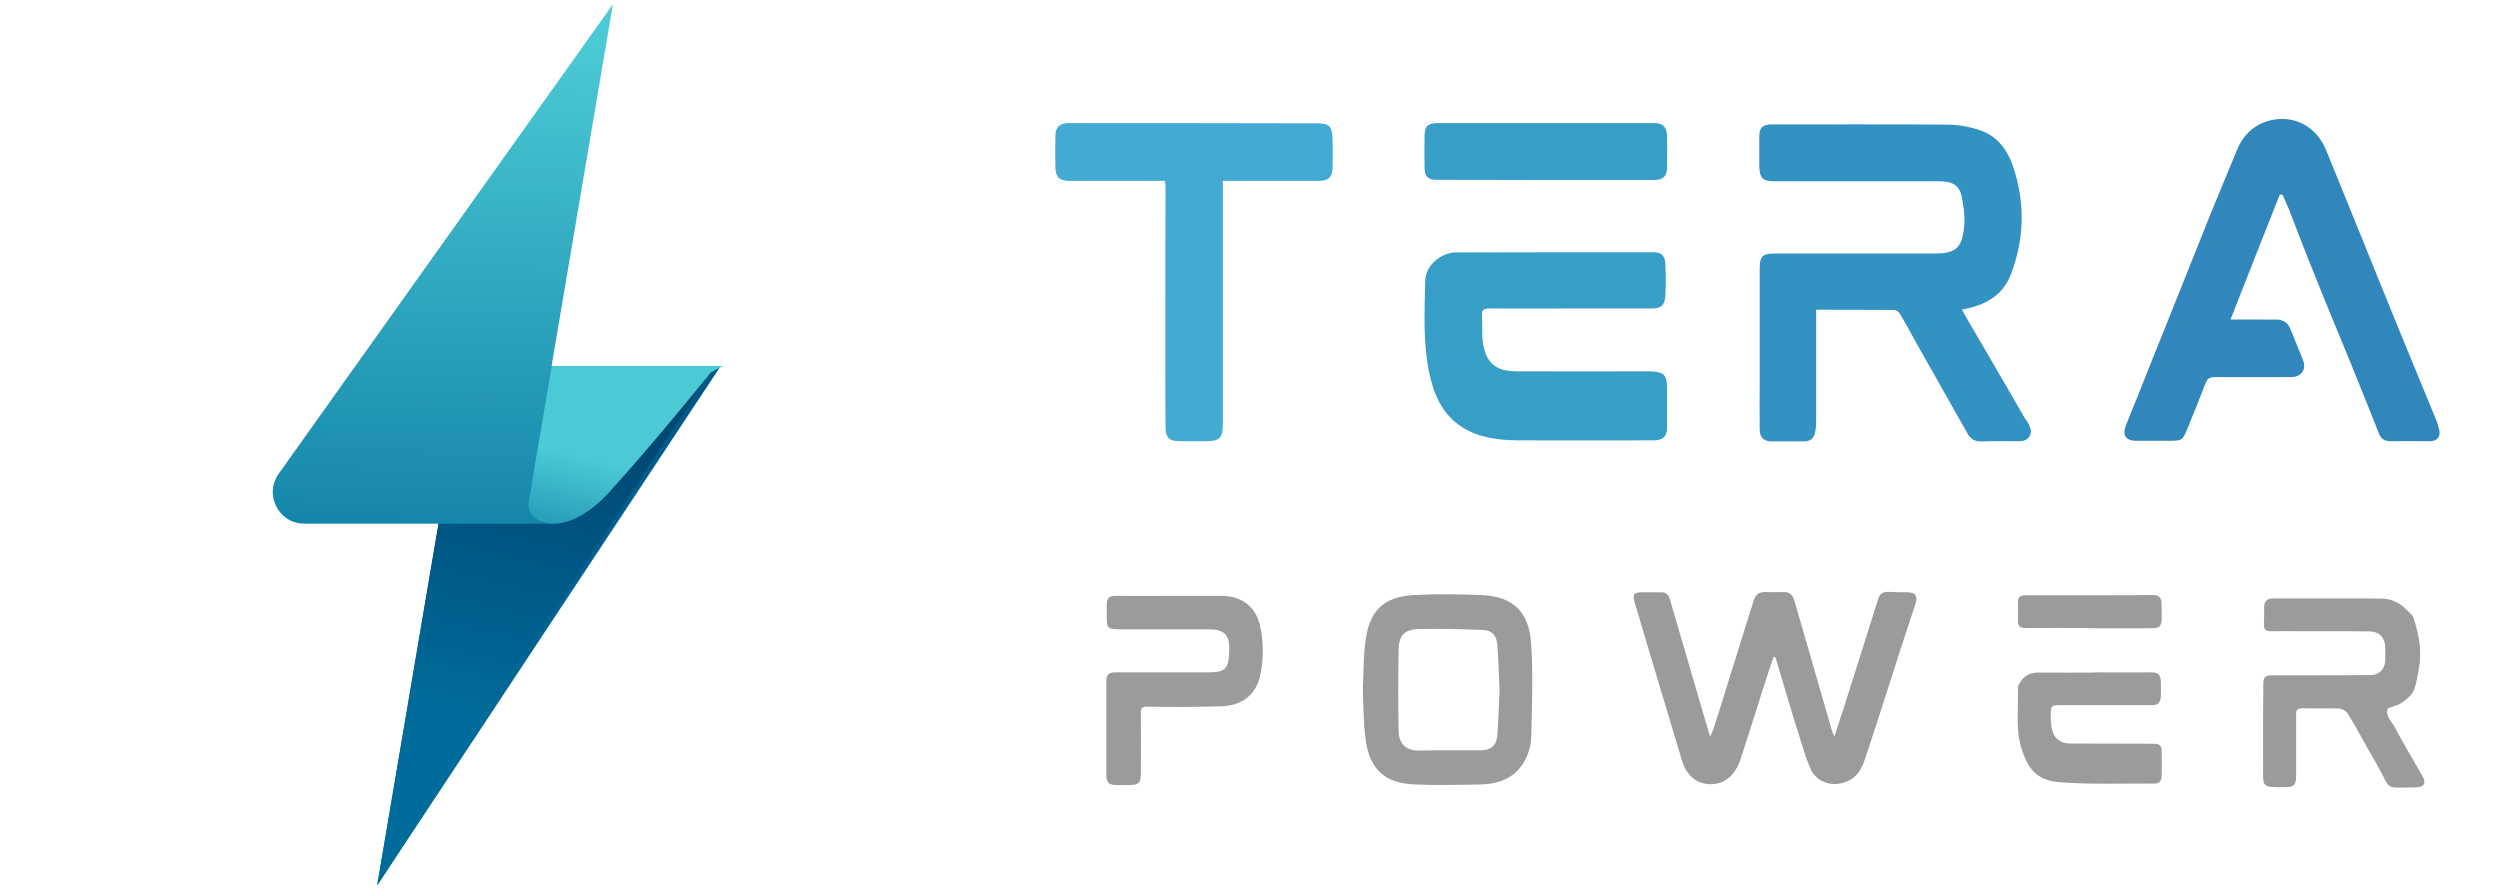
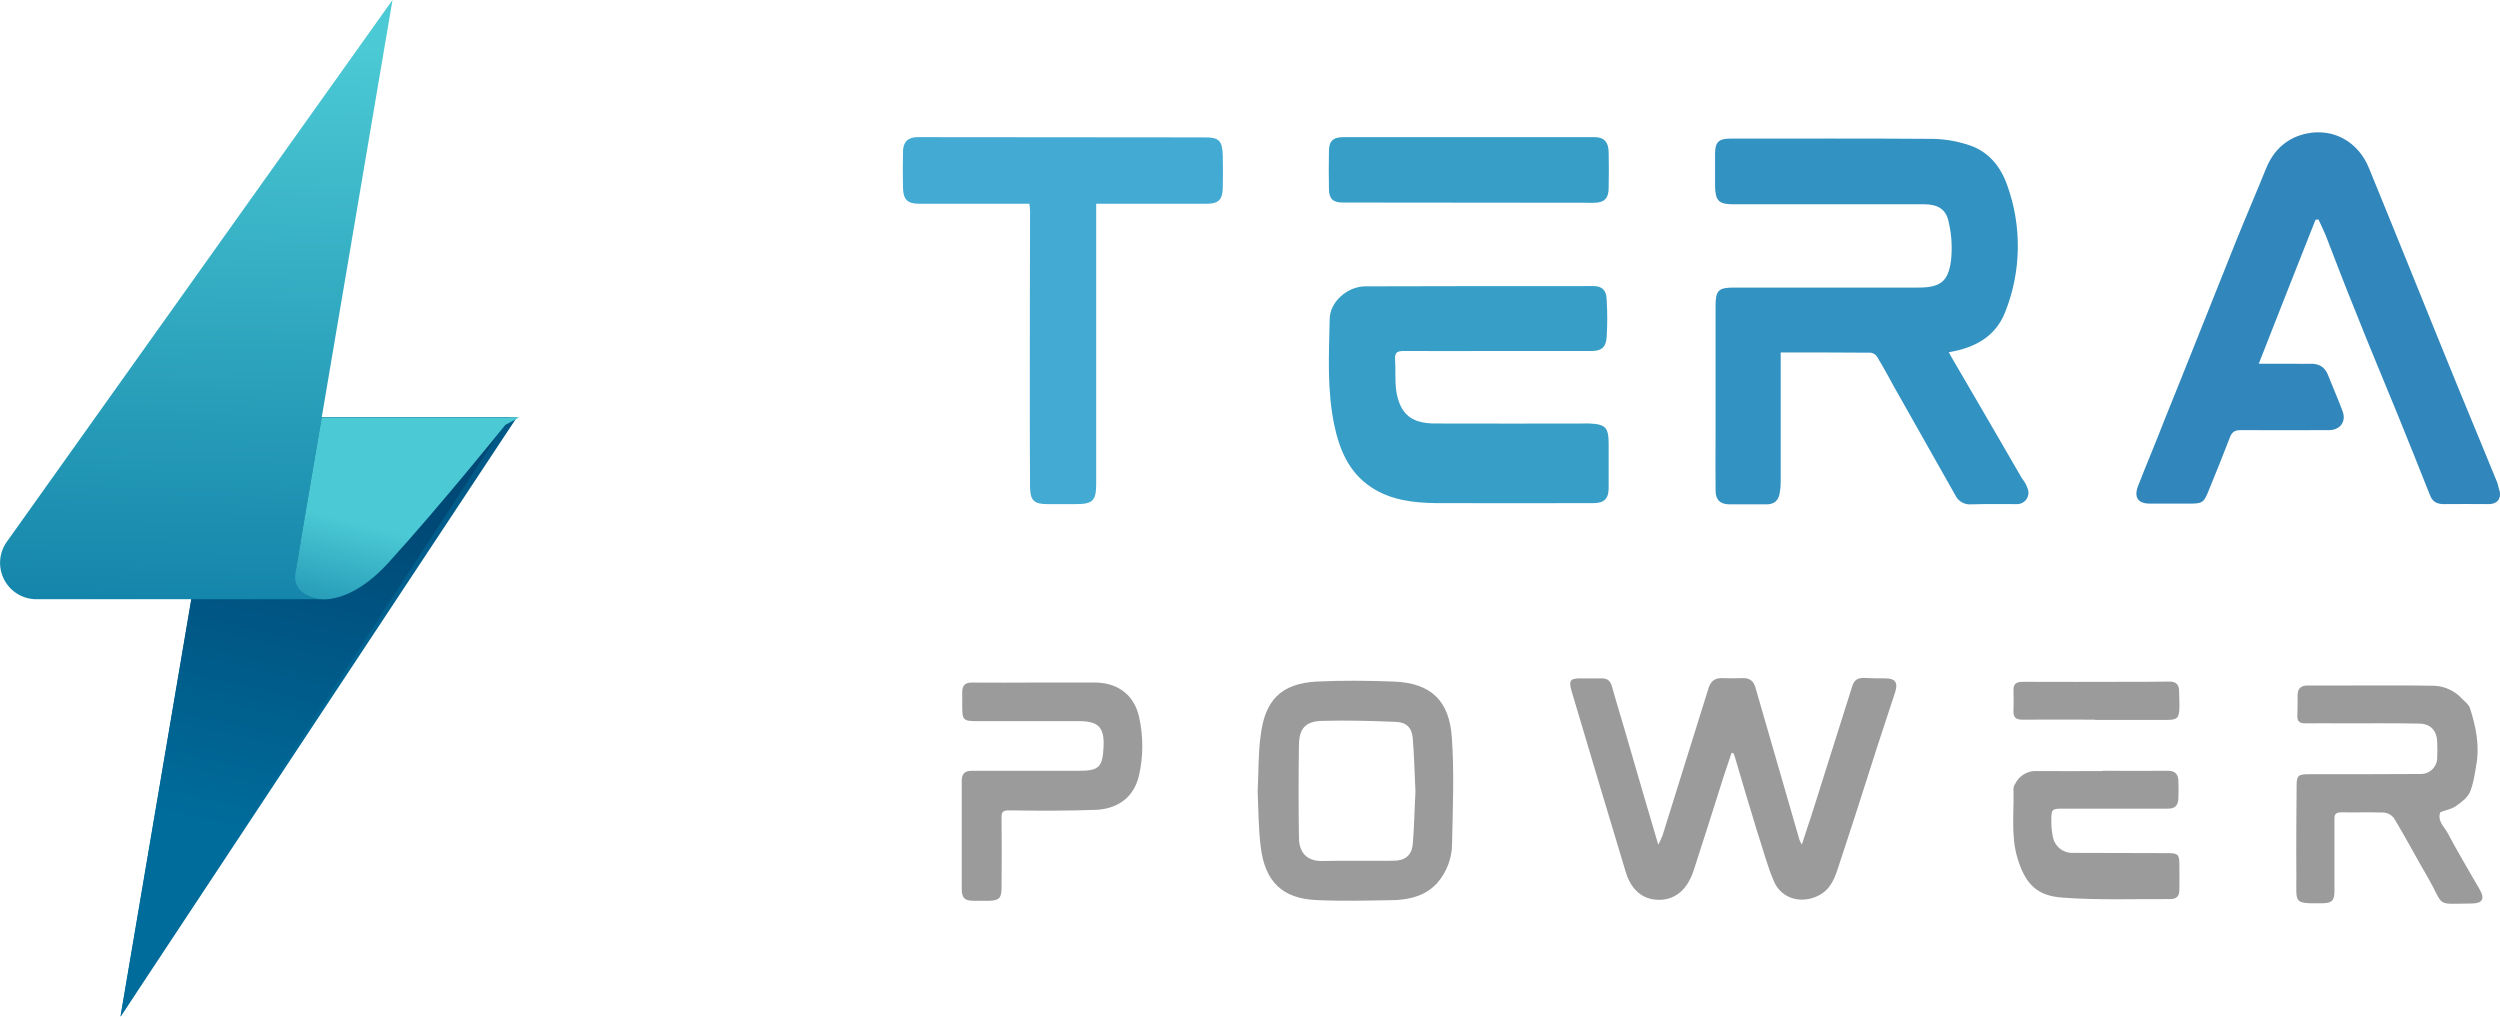
- <svg xmlns="http://www.w3.org/2000/svg" version="1.1" id="Layer_1" x="0px" y="0px" viewBox="0 0 1173.5 416.8" style="enable-background:new 0 0 1173.5 416.8;" xml:space="preserve">
-   <style type="text/css">
- 	.st0{fill:none;stroke:#000000;stroke-width:0.5;stroke-linecap:round;stroke-linejoin:round;}
- 	.st1{fill:#3187BC;}
- 	.st2{fill:#9B9B9B;}
- 	.st3{fill:#3292C1;}
- 	.st4{fill:#369EC7;}
- 	.st5{fill:#42AAD3;}
- 	.st6{fill:url(#SVGID_1_);}
- 	.st7{fill:url(#SVGID_2_);}
- 	.st8{fill:url(#SVGID_3_);}
- 	.st9{fill:url(#SVGID_4_);}
- 	.st10{fill:url(#SVGID_5_);}
- </style>
-   <path class="st0" d="M718.4,12.1" />
-   <path class="st0" d="M-189.7,67.4" />
-   <g id="XMLID_2_">
-     <g>
-       <path class="st1" d="M1145.1,202.2c0.4,3.1-1.3,4.9-4.6,4.9c-6.1,0-12.1-0.1-18.2,0c-2.9,0-4.7-1-5.7-3.8    c-4.3-10.8-8.6-21.6-13-32.4c-5.7-14-11.6-27.9-17.2-42.1c-4.2-10.3-8.1-20.5-12.1-30.9c-0.9-2.2-2-4.4-3-6.6l-1.2,0.1    c-7.7,19.4-15.3,38.7-23.1,58.6h15.1c2,0,3.9,0.1,5.8,0c3.5-0.1,5.9,1.2,7.2,4.4c2,5.1,4.2,10,6,14.9c1.6,4.2-1,7.7-5.5,7.7    c-12,0-24,0.1-36,0c-2.5,0-3.6,0.9-4.4,3.1c-2.7,7.1-5.6,14.2-8.5,21.3c-2.1,5.2-2.5,5.5-8.1,5.5c-5.3,0-10.7,0-15.9,0    c-4.8,0-6.6-2.5-4.8-7.2c3.5-9,7.3-17.9,10.8-27c9.8-24.2,19.4-48.5,29.1-72.7c4-9.9,8.2-19.6,12.2-29.5    c3.1-7.7,8.8-12.6,16.6-14.2c11-2.2,20.9,3.5,25.2,14c5.7,13.8,11.2,27.6,16.8,41.3c6.5,16,12.9,32,19.4,47.8    c5.3,13,10.8,26,16.1,39.1C1144.4,199.9,1144.8,201,1145.1,202.2z" />
-     </g>
-   </g>
-   <path class="st2" d="M1137,364.1c2.1,3.7,0.9,5.5-3.5,5.5c-15.1,0.1-10.6,1.7-18-11.1c-4.5-7.7-8.7-15.7-13.4-23.5  c-1-1.4-2.5-2.2-4.1-2.4c-5.9-0.2-11.6,0-17.5-0.1c-3,0-2.7,1.7-2.7,3.7c0,9.5,0,19,0,28.3c0,3.9-1.1,5-5,5  c-11.7,0.1-10.5,0.1-10.5-10.5c-0.1-12.5,0-25,0.1-37.4c0-4,0.7-4.6,4.7-4.6c15.2,0,30.3,0,45.6-0.1c3.9,0,6.6-2.6,6.9-6.5  c0.1-2.1,0.1-4.4,0-6.5c-0.1-4.5-2.6-7.4-7.2-7.5c-10.5-0.2-21-0.1-31.4-0.1c-5.1,0-10.2-0.1-15.2,0c-2.2,0-3.2-0.9-3.1-3.1  c0.1-2.7,0.1-5.6,0.1-8.4c0-2.7,1.5-3.9,4.1-3.9h17.7c11.2,0,22.5-0.1,33.7,0.1c4.4,0.1,8.4,2.1,11.5,5.4c1.1,1.1,2.6,2.2,3.1,3.6  c2.5,7.7,4.1,15.7,2.5,23.8c-0.6,3.6-1.1,7.2-2.5,10.5c-1,2.2-3.4,4.1-5.6,5.6c-1.6,1.2-3.9,1.6-6.4,2.5c-1.4,3.5,1.5,5.9,3,8.6  C1127.9,348.6,1132.5,356.2,1137,364.1z" />
-   <path class="st2" d="M1014.6,283.2c0,2.4,0.2,4.7,0.1,7.1c-0.1,3.9-1.1,4.6-5,4.6c-9.7,0-19.6,0-29.3,0v-0.1c-9.9,0-19.7-0.1-29.6,0  c-2.7,0-3.7-1-3.6-3.6c0.1-2.7,0.1-5.4,0-8.1c-0.1-2.9,1.1-3.7,3.9-3.7c14.2,0.1,28.5,0,42.7,0c5.5,0,11,0,16.5-0.1  C1013.1,279.2,1014.6,280.3,1014.6,283.2z" />
-   <path class="st2" d="M1014.7,353.2c0.1,3.6,0,7.2,0,10.9c0,2.4-1.1,3.7-3.6,3.7c-14.6-0.1-29.3,0.5-43.9-0.6  c-10.2-0.7-15.2-5.2-18.5-16.5c-2.6-9.1-1.2-18.6-1.5-27.8c0.1-0.7,0.2-1.4,0.7-2c1.9-3.5,4.7-5.2,8.9-5.2c8.9,0.1,17.7,0,26.5,0  v-0.1c9,0,17.8,0.1,26.8,0c3,0,4.1,1.5,4.2,4.1c0.1,2.4,0.1,4.7,0,7.1c-0.1,2.6-1.1,4.2-4.1,4.2c-14.1,0-28.2,0-42.4,0  c-5.1,0-5.2,0-5.2,5.4c0,2,0.2,3.9,0.6,5.9c0.9,4.2,3.9,6.6,8.1,6.7c12.9,0.1,25.8,0,38.7,0.1C1014,349.1,1014.6,349.6,1014.7,353.2  z" />
-   <path class="st3" d="M952.9,200.6c1.3,3.4-0.9,6.4-4.4,6.5c-6.2,0-12.4-0.1-18.5,0.1c-3.1,0.1-5.1-1.2-6.5-3.8  c-8.2-14.6-16.5-29.1-24.7-43.7c-2.3-4.2-4.5-8.3-7-12.4c-0.5-0.9-1.7-1.8-2.6-1.8c-12-0.1-24-0.1-36.7-0.1v8.8  c0,14.6,0,29.2,0,43.8c0,1.6-0.1,3-0.4,4.6c-0.5,3-2.2,4.6-5.3,4.6c-4.9,0-10,0-15,0c-3.9,0-5.8-1.8-5.8-5.7c-0.1-7.7,0-15.3,0-23  c0-17.3,0-34.7,0-52c0-6.4,1.2-7.5,7.5-7.5h75c8.8,0,12.2-2.3,13.3-11.1c0.7-5.1,0.1-10.4-0.9-15.3c-1-5.5-4.4-7.4-9.9-7.5  c-26,0-52,0-78,0c-5.6,0-7-1.4-7.2-7c0-4.6,0-9.1,0-13.7s1.6-6,6.1-6c27.6,0,55-0.1,82.5,0.1c5.2,0.1,10.3,1,15.2,2.7  c7.5,2.6,12.3,8.5,15,16c6.1,17.3,5.8,34.6-0.7,51.6c-3.9,10.1-12.3,14.7-23,16.5c0.5,1,1,1.9,1.6,2.9c9.4,16.1,18.9,32.4,28.2,48.5  C951.6,197.7,952.4,199.2,952.9,200.6z" />
-   <path class="st2" d="M895.1,278c4,0,5.2,1.7,4,5.5c-3.4,10.5-6.9,20.8-10.2,31.3c-4.2,13.2-8.5,26.6-12.9,39.8  c-1.5,4.6-3.1,9.2-8,11.7c-6.9,3.6-15.1,1.5-18.2-5.6c-2.9-6.7-4.7-13.9-7-20.8c-3.1-10-6-20-9-30.1c-0.1-0.5-0.4-1-0.6-1.4  l-0.7-0.1c-1.5,4.6-3.1,9.1-4.5,13.7c-3.6,11.4-7.2,22.7-10.9,34.1c-2.5,7.6-7.1,11.7-13.5,12c-6.9,0.2-11.9-3.7-14.2-11.5  c-7.4-24.5-14.7-49-22-73.5c-1.2-4.2-0.6-5.1,3.7-5.1c2.9,0,5.9,0,8.7,0c2.4,0,3.5,1.2,4.1,3.5c2.4,8.5,5,16.8,7.4,25.3  c3.7,12.7,7.4,25.5,11.4,38.9c0.6-1.2,1.2-2.5,1.7-3.7c6.2-20.1,12.6-40.2,18.8-60.2c0.9-2.7,2.5-3.9,5.2-3.9c2.9,0.1,5.9,0.1,8.7,0  c3-0.1,4.5,1.4,5.2,4.1c4.4,15.1,8.7,30.2,13.1,45.3c1.6,5.5,3.2,11,4.7,16.3c0.2,0.6,0.6,1.4,1,2c1.7-5.4,3.4-10.1,4.9-15  c5.2-16.6,10.5-33.1,15.7-49.7c0.7-2.2,2.2-3.1,4.5-3.1C889.4,278,892.2,278,895.1,278z" />
-   <g id="XMLID_1_">
-     <g>
-       <path class="st4" d="M782.5,63.9c0.1,4.8,0.1,9.8,0,14.6c0,4.2-1.8,6-6,6c-34.1,0-68.2,0-102.3-0.1c-3.9,0-5.5-1.6-5.5-5.6    c-0.1-5.1-0.1-10.1,0-15.2c0-4.3,1.7-5.8,6-5.8c17,0,34.1,0,51,0H776C780.4,57.6,782.4,59.5,782.5,63.9z" />
-     </g>
-   </g>
-   <path class="st4" d="M782.5,182.8c0,6,0,12,0,17.8c0,4.3-1.9,6.1-6.1,6.1c-21.3,0-42.6,0.1-64,0c-9.2-0.1-18.5-1.2-26.4-6.4  c-9.2-6-13.1-15.5-15.2-25.7c-2.9-14.2-2.1-28.5-1.8-42.8c0.1-7,7.1-13.1,14.2-13.3c31.1-0.1,62.1-0.1,93.2-0.1  c3.4,0,5.2,1.7,5.3,5.5c0.3,5.1,0.3,10.1,0,15.2c-0.3,4.2-2.1,5.7-6.2,5.7c-12.9,0-25.7,0-38.6,0l0,0c-12.6,0-25.1,0.1-37.7,0  c-2.6,0-3.8,0.5-3.6,3.4c0.3,4.3-0.1,8.7,0.5,13c1.6,9.4,6.2,13.1,15.9,13.1c20.9,0.1,41.9,0,62.7,0  C781.3,174.6,782.5,175.9,782.5,182.8z" />
-   <path class="st2" d="M718.7,302c1,14.2,0.4,28.6,0.1,42.9c-0.1,6-1.9,11.7-6,16.3c-4.5,5-10.6,6.7-17.1,7c-10.7,0.2-21.5,0.5-32.1,0  c-13.5-0.6-21-7.1-22.7-22c-0.9-7.4-0.9-15-1.2-22.5c0.4-7.4,0.2-15,1.2-22.3c1.7-14.4,8.2-21.3,22.8-22.1c10.4-0.5,20.8-0.4,31.2,0  C710.5,279.8,717.7,287.4,718.7,302z M703.9,324.1c-0.4-7.4-0.5-14.7-1.1-21.8c-0.4-4.2-2.6-6.5-6.9-6.6c-10-0.4-20.1-0.7-30.2-0.4  c-6.6,0.2-9.1,3.2-9.2,9.7c-0.2,12.7-0.2,25.3,0,38.1c0.1,5.4,2.9,9.4,9.7,9.2c9.6-0.2,19.1,0,28.7-0.1c4.7,0,7.4-2.1,7.9-6.6  C703.4,338.4,703.5,331.1,703.9,324.1z" />
-   <path class="st5" d="M625.5,65.2c0.1,4.4,0.1,8.8,0,13.3c-0.1,4.8-1.8,6.4-6.6,6.4c-14,0-28.2,0-42.2,0H574V89  c0,36.5,0,73.2,0,109.9c0,6.8-1.4,8.2-8.2,8.2h-11.7c-5.2,0-6.9-1.4-7-6.6c-0.1-11.3-0.1-22.8-0.1-34.1c0-26.1,0-52.1,0.1-78.3  c0-0.9-0.1-2-0.3-3.2h-3.6c-13.8,0-27.4,0-41.2,0c-4.7,0-6.5-1.7-6.6-6.4c-0.1-4.9-0.1-10,0-15c0.1-3.8,2.1-5.7,6-5.7  c39,0,78,0,117,0.1C624,57.9,625.3,59.3,625.5,65.2z" />
-   <path class="st2" d="M591.5,293.9c1.7,7.7,1.7,15.8-0.1,23.7c-2.2,9.2-9,13.5-17.6,13.9c-11.7,0.4-23.5,0.4-35.2,0.2  c-2.5,0-3.2,0.6-3.1,3.1c0.1,9.4,0.1,18.7,0,28.1c0,4.6-0.9,5.5-5.4,5.6c-2,0-4,0-5.9,0c-3.7,0-4.9-1.1-4.9-4.9  c0-12.1,0-24.1,0-36.2c0-2.6,0-5.2,0-7.7c0-2.7,1-4.1,4.1-4.1c14.6,0,29.1,0,43.7,0c8,0,9.5-1.5,9.9-9.6c0.4-8-2.1-10.6-10-10.6  c-13.9,0-27.6,0-41.4,0c-5.7,0-6.1-0.4-6.1-6.1c0-2,0-4,0-5.9c0.1-2.5,1.1-3.7,3.9-3.7c8.6,0.1,17.2,0,25.8,0l0,0  c8.1,0,16.2,0,24.3,0S589.3,283.7,591.5,293.9z" />
-   <linearGradient id="SVGID_1_" gradientUnits="userSpaceOnUse" x1="1315.101" y1="106.568" x2="1405.222" y2="204.619" gradientTransform="matrix(-1 0 0 -1 1617.111 448.4472)">
-     <stop offset="0.403" style="stop-color:#006C9B" />
-     <stop offset="1" style="stop-color:#004976" />
-   </linearGradient>
-   <path class="st6" d="M177.1,415.6l40.1-236.3c0.7-4.3,4.5-7.5,8.8-7.5h112.3" />
-   <linearGradient id="SVGID_2_" gradientUnits="userSpaceOnUse" x1="1440.005" y1="32.856" x2="1440.005" y2="32.856" gradientTransform="matrix(-1 0 0 -1 1617.111 448.4472)">
-     <stop offset="0.403" style="stop-color:#006C9B" />
-     <stop offset="1" style="stop-color:#004976" />
-   </linearGradient>
-   <path class="st7" d="M177.1,415.6" />
-   <linearGradient id="SVGID_3_" gradientUnits="userSpaceOnUse" x1="268.503" y1="207.768" x2="223.378" y2="400.993">
-     <stop offset="0" style="stop-color:#004976" />
-     <stop offset="0.702" style="stop-color:#006C9B" />
-   </linearGradient>
-   <path class="st8" d="M335.2,171.8H220.6c-1.3,0-2.4,0.9-2.6,2.2l-41,241.6" />
-   <linearGradient id="SVGID_4_" gradientUnits="userSpaceOnUse" x1="203.818" y1="333.298" x2="209.604" y2="20.826">
-     <stop offset="0" style="stop-color:#006C9B" />
-     <stop offset="1" style="stop-color:#4BC9D4" />
-   </linearGradient>
-   <path class="st9" d="M287.7,2L130.8,222.4c-7,9.8,0,23.4,12,23.4H225h33.6c-7-0.4-11.5-3.9-9.6-15.3c2.5-14.5,1.6-9.7,1.6-9.7l0,0  L287.7,2" />
-   <linearGradient id="SVGID_5_" gradientUnits="userSpaceOnUse" x1="269.769" y1="287.611" x2="287.287" y2="218.375">
-     <stop offset="0" style="stop-color:#006C9B" />
-     <stop offset="1" style="stop-color:#4BC9D4" />
-   </linearGradient>
-   <path class="st10" d="M339.3,171.8h-80.4l-8.3,48.9l0,0c0,0,0,0-2.4,14.6c-1.8,10.9,16.9,18.6,37.8-4.3  c21.2-23.3,47.6-56.1,47.6-56.1" />
+ <svg xmlns="http://www.w3.org/2000/svg" xmlns:xlink="http://www.w3.org/1999/xlink" id="Layer_1" data-name="Layer 1" viewBox="0 0 1017.14 413.6">
+   <defs>
+     <style>.cls-1{fill:none;stroke:#000;stroke-linecap:round;stroke-linejoin:round;stroke-width:0.5px;}.cls-2{fill:#3187bc;}.cls-3{fill:#9b9b9b;}.cls-4{fill:#3292c1;}.cls-5{fill:#369ec7;}.cls-6{fill:#42aad3;}.cls-7{fill:url(#linear-gradient);}.cls-8{fill:url(#linear-gradient-2);}.cls-9{fill:url(#linear-gradient-3);}.cls-10{fill:url(#linear-gradient-4);}.cls-11{fill:url(#linear-gradient-5);}</style>
+     <linearGradient id="linear-gradient" x1="1886.12" y1="393.45" x2="1976.24" y2="295.39" gradientTransform="matrix(-1, 0, 0, 1, 2085.11, -51.55)" gradientUnits="userSpaceOnUse">
+       <stop offset="0.4" stop-color="#006c9b" />
+       <stop offset="1" stop-color="#004976" />
+     </linearGradient>
+     <linearGradient id="linear-gradient-2" x1="2011.01" y1="467.15" x2="2011.01" y2="467.15" xlink:href="#linear-gradient" />
+     <linearGradient id="linear-gradient-3" x1="165.46" y1="210.24" x2="120.33" y2="17.02" gradientTransform="matrix(1, 0, 0, -1, 0, 418)" gradientUnits="userSpaceOnUse">
+       <stop offset="0" stop-color="#004976" />
+       <stop offset="0.7" stop-color="#006c9b" />
+     </linearGradient>
+     <linearGradient id="linear-gradient-4" x1="100.84" y1="84.7" x2="106.63" y2="397.17" gradientTransform="matrix(1, 0, 0, -1, 0, 418)" gradientUnits="userSpaceOnUse">
+       <stop offset="0" stop-color="#006c9b" />
+       <stop offset="1" stop-color="#4bc9d4" />
+     </linearGradient>
+     <linearGradient id="linear-gradient-5" x1="166.8" y1="130.38" x2="184.31" y2="199.62" xlink:href="#linear-gradient-4" />
+   </defs>
+   <path class="cls-1" d="M615.4,12.1" transform="translate(-25.01 -2)" />
+   <path class="cls-1" d="M-292.7,67.4" transform="translate(-25.01 -2)" />
+   <path class="cls-2" d="M1042.1,202.2c.4,3.1-1.3,4.9-4.6,4.9-6.1,0-12.1-.1-18.2,0-2.9,0-4.7-1-5.7-3.8-4.3-10.8-8.6-21.6-13-32.4-5.7-14-11.6-27.9-17.2-42.1-4.2-10.3-8.1-20.5-12.1-30.9-.9-2.2-2-4.4-3-6.6l-1.2.1c-7.7,19.4-15.3,38.7-23.1,58.6h15.1c2,0,3.9.1,5.8,0,3.5-.1,5.9,1.2,7.2,4.4,2,5.1,4.2,10,6,14.9,1.6,4.2-1,7.7-5.5,7.7-12,0-24,.1-36,0-2.5,0-3.6.9-4.4,3.1-2.7,7.1-5.6,14.2-8.5,21.3-2.1,5.2-2.5,5.5-8.1,5.5H899.7c-4.8,0-6.6-2.5-4.8-7.2,3.5-9,7.3-17.9,10.8-27,9.8-24.2,19.4-48.5,29.1-72.7,4-9.9,8.2-19.6,12.2-29.5,3.1-7.7,8.8-12.6,16.6-14.2,11-2.2,20.9,3.5,25.2,14,5.7,13.8,11.2,27.6,16.8,41.3,6.5,16,12.9,32,19.4,47.8,5.3,13,10.8,26,16.1,39.1C1041.4,199.9,1041.8,201,1042.1,202.2Z" transform="translate(-25.01 -2)" />
+   <path class="cls-3" d="M1034,364.1c2.1,3.7.9,5.5-3.5,5.5-15.1.1-10.6,1.7-18-11.1-4.5-7.7-8.7-15.7-13.4-23.5a5.87,5.87,0,0,0-4.1-2.4c-5.9-.2-11.6,0-17.5-.1-3,0-2.7,1.7-2.7,3.7v28.3c0,3.9-1.1,5-5,5-11.7.1-10.5.1-10.5-10.5-.1-12.5,0-25,.1-37.4,0-4,.7-4.6,4.7-4.6,15.2,0,30.3,0,45.6-.1a6.64,6.64,0,0,0,6.9-6.5c.1-2.1.1-4.4,0-6.5-.1-4.5-2.6-7.4-7.2-7.5-10.5-.2-21-.1-31.4-.1-5.1,0-10.2-.1-15.2,0-2.2,0-3.2-.9-3.1-3.1.1-2.7.1-5.6.1-8.4s1.5-3.9,4.1-3.9h17.7c11.2,0,22.5-.1,33.7.1a16.24,16.24,0,0,1,11.5,5.4c1.1,1.1,2.6,2.2,3.1,3.6,2.5,7.7,4.1,15.7,2.5,23.8-.6,3.6-1.1,7.2-2.5,10.5-1,2.2-3.4,4.1-5.6,5.6-1.6,1.2-3.9,1.6-6.4,2.5-1.4,3.5,1.5,5.9,3,8.6C1024.9,348.6,1029.5,356.2,1034,364.1Z" transform="translate(-25.01 -2)" />
+   <path class="cls-3" d="M911.6,283.2c0,2.4.2,4.7.1,7.1-.1,3.9-1.1,4.6-5,4.6H877.4v-.1c-9.9,0-19.7-.1-29.6,0-2.7,0-3.7-1-3.6-3.6s.1-5.4,0-8.1c-.1-2.9,1.1-3.7,3.9-3.7,14.2.1,28.5,0,42.7,0,5.5,0,11,0,16.5-.1C910.1,279.2,911.6,280.3,911.6,283.2Z" transform="translate(-25.01 -2)" />
+   <path class="cls-3" d="M911.7,353.2c.1,3.6,0,7.2,0,10.9,0,2.4-1.1,3.7-3.6,3.7-14.6-.1-29.3.5-43.9-.6-10.2-.7-15.2-5.2-18.5-16.5-2.6-9.1-1.2-18.6-1.5-27.8a3.72,3.72,0,0,1,.7-2,9.25,9.25,0,0,1,8.9-5.2c8.9.1,17.7,0,26.5,0v-.1c9,0,17.8.1,26.8,0,3,0,4.1,1.5,4.2,4.1.1,2.4.1,4.7,0,7.1-.1,2.6-1.1,4.2-4.1,4.2H864.8c-5.1,0-5.2,0-5.2,5.4a29.53,29.53,0,0,0,.6,5.9,8,8,0,0,0,8.1,6.7c12.9.1,25.8,0,38.7.1C911,349.1,911.6,349.6,911.7,353.2Z" transform="translate(-25.01 -2)" />
+   <path class="cls-4" d="M849.9,200.6a4.62,4.62,0,0,1-4.4,6.5c-6.2,0-12.4-.1-18.5.1a6.52,6.52,0,0,1-6.5-3.8c-8.2-14.6-16.5-29.1-24.7-43.7-2.3-4.2-4.5-8.3-7-12.4a3.62,3.62,0,0,0-2.6-1.8c-12-.1-24-.1-36.7-.1V198a23.83,23.83,0,0,1-.4,4.6c-.5,3-2.2,4.6-5.3,4.6h-15c-3.9,0-5.8-1.8-5.8-5.7-.1-7.7,0-15.3,0-23v-52c0-6.4,1.2-7.5,7.5-7.5h75c8.8,0,12.2-2.3,13.3-11.1a46.14,46.14,0,0,0-.9-15.3c-1-5.5-4.4-7.4-9.9-7.5H730c-5.6,0-7-1.4-7.2-7V64.4c0-4.6,1.6-6,6.1-6,27.6,0,55-.1,82.5.1a49.11,49.11,0,0,1,15.2,2.7c7.5,2.6,12.3,8.5,15,16a72.8,72.8,0,0,1-.7,51.6c-3.9,10.1-12.3,14.7-23,16.5.5,1,1,1.9,1.6,2.9,9.4,16.1,18.9,32.4,28.2,48.5A12.36,12.36,0,0,1,849.9,200.6Z" transform="translate(-25.01 -2)" />
+   <path class="cls-3" d="M792.1,278c4,0,5.2,1.7,4,5.5-3.4,10.5-6.9,20.8-10.2,31.3-4.2,13.2-8.5,26.6-12.9,39.8-1.5,4.6-3.1,9.2-8,11.7-6.9,3.6-15.1,1.5-18.2-5.6-2.9-6.7-4.7-13.9-7-20.8-3.1-10-6-20-9-30.1a5.91,5.91,0,0,0-.6-1.4l-.7-.1c-1.5,4.6-3.1,9.1-4.5,13.7-3.6,11.4-7.2,22.7-10.9,34.1-2.5,7.6-7.1,11.7-13.5,12-6.9.2-11.9-3.7-14.2-11.5q-11.1-36.75-22-73.5c-1.2-4.2-.6-5.1,3.7-5.1h8.7c2.4,0,3.5,1.2,4.1,3.5,2.4,8.5,5,16.8,7.4,25.3,3.7,12.7,7.4,25.5,11.4,38.9.6-1.2,1.2-2.5,1.7-3.7,6.2-20.1,12.6-40.2,18.8-60.2.9-2.7,2.5-3.9,5.2-3.9,2.9.1,5.9.1,8.7,0,3-.1,4.5,1.4,5.2,4.1,4.4,15.1,8.7,30.2,13.1,45.3,1.6,5.5,3.2,11,4.7,16.3a9.34,9.34,0,0,0,1,2c1.7-5.4,3.4-10.1,4.9-15,5.2-16.6,10.5-33.1,15.7-49.7.7-2.2,2.2-3.1,4.5-3.1C786.4,278,789.2,278,792.1,278Z" transform="translate(-25.01 -2)" />
+   <path class="cls-5" d="M679.5,63.9c.1,4.8.1,9.8,0,14.6,0,4.2-1.8,6-6,6q-51.15,0-102.3-.1c-3.9,0-5.5-1.6-5.5-5.6-.1-5.1-.1-10.1,0-15.2,0-4.3,1.7-5.8,6-5.8H673C677.4,57.6,679.4,59.5,679.5,63.9Z" transform="translate(-25.01 -2)" />
+   <path class="cls-5" d="M679.5,182.8v17.8c0,4.3-1.9,6.1-6.1,6.1-21.3,0-42.6.1-64,0-9.2-.1-18.5-1.2-26.4-6.4-9.2-6-13.1-15.5-15.2-25.7-2.9-14.2-2.1-28.5-1.8-42.8.1-7,7.1-13.1,14.2-13.3,31.1-.1,62.1-.1,93.2-.1,3.4,0,5.2,1.7,5.3,5.5a128.47,128.47,0,0,1,0,15.2c-.3,4.2-2.1,5.7-6.2,5.7H633.9c-12.6,0-25.1.1-37.7,0-2.6,0-3.8.5-3.6,3.4.3,4.3-.1,8.7.5,13,1.6,9.4,6.2,13.1,15.9,13.1,20.9.1,41.9,0,62.7,0C678.3,174.6,679.5,175.9,679.5,182.8Z" transform="translate(-25.01 -2)" />
+   <path class="cls-3" d="M615.7,302c1,14.2.4,28.6.1,42.9a24.53,24.53,0,0,1-6,16.3c-4.5,5-10.6,6.7-17.1,7-10.7.2-21.5.5-32.1,0-13.5-.6-21-7.1-22.7-22-.9-7.4-.9-15-1.2-22.5.4-7.4.2-15,1.2-22.3,1.7-14.4,8.2-21.3,22.8-22.1,10.4-.5,20.8-.4,31.2,0C607.5,279.8,614.7,287.4,615.7,302Zm-14.8,22.1c-.4-7.4-.5-14.7-1.1-21.8-.4-4.2-2.6-6.5-6.9-6.6-10-.4-20.1-.7-30.2-.4-6.6.2-9.1,3.2-9.2,9.7-.2,12.7-.2,25.3,0,38.1.1,5.4,2.9,9.4,9.7,9.2,9.6-.2,19.1,0,28.7-.1,4.7,0,7.4-2.1,7.9-6.6C600.4,338.4,600.5,331.1,600.9,324.1Z" transform="translate(-25.01 -2)" />
+   <path class="cls-6" d="M522.5,65.2c.1,4.4.1,8.8,0,13.3-.1,4.8-1.8,6.4-6.6,6.4H471v114c0,6.8-1.4,8.2-8.2,8.2H451.1c-5.2,0-6.9-1.4-7-6.6-.1-11.3-.1-22.8-.1-34.1,0-26.1,0-52.1.1-78.3a20,20,0,0,0-.3-3.2H399c-4.7,0-6.5-1.7-6.6-6.4-.1-4.9-.1-10,0-15q.15-5.7,6-5.7,58.5,0,117,.1C521,57.9,522.3,59.3,522.5,65.2Z" transform="translate(-25.01 -2)" />
+   <path class="cls-3" d="M488.5,293.9a54.16,54.16,0,0,1-.1,23.7c-2.2,9.2-9,13.5-17.6,13.9-11.7.4-23.5.4-35.2.2-2.5,0-3.2.6-3.1,3.1.1,9.4.1,18.7,0,28.1,0,4.6-.9,5.5-5.4,5.6h-5.9c-3.7,0-4.9-1.1-4.9-4.9V319.7c0-2.7,1-4.1,4.1-4.1h43.7c8,0,9.5-1.5,9.9-9.6s-2.1-10.6-10-10.6H422.6c-5.7,0-6.1-.4-6.1-6.1v-5.9c.1-2.5,1.1-3.7,3.9-3.7,8.6.1,17.2,0,25.8,0h24.3C478.6,279.7,486.3,283.7,488.5,293.9Z" transform="translate(-25.01 -2)" />
+   <path class="cls-7" d="M74.1,415.6l40.1-236.3a9,9,0,0,1,8.8-7.5H235.3" transform="translate(-25.01 -2)" />
+   <path class="cls-8" d="M74.1,415.6" transform="translate(-25.01 -2)" />
+   <path class="cls-9" d="M232.2,171.8H117.6A2.59,2.59,0,0,0,115,174L74,415.6" transform="translate(-25.01 -2)" />
+   <path class="cls-10" d="M184.7,2,27.8,222.4a14.79,14.79,0,0,0,12,23.4H155.6c-7-.4-11.5-3.9-9.6-15.3,2.5-14.5,1.6-9.7,1.6-9.7h0L184.7,2" transform="translate(-25.01 -2)" />
+   <path class="cls-11" d="M236.3,171.8H155.9l-8.3,48.9h0l-2.4,14.6c-1.8,10.9,16.9,18.6,37.8-4.3,21.2-23.3,47.6-56.1,47.6-56.1" transform="translate(-25.01 -2)" />
</svg>
